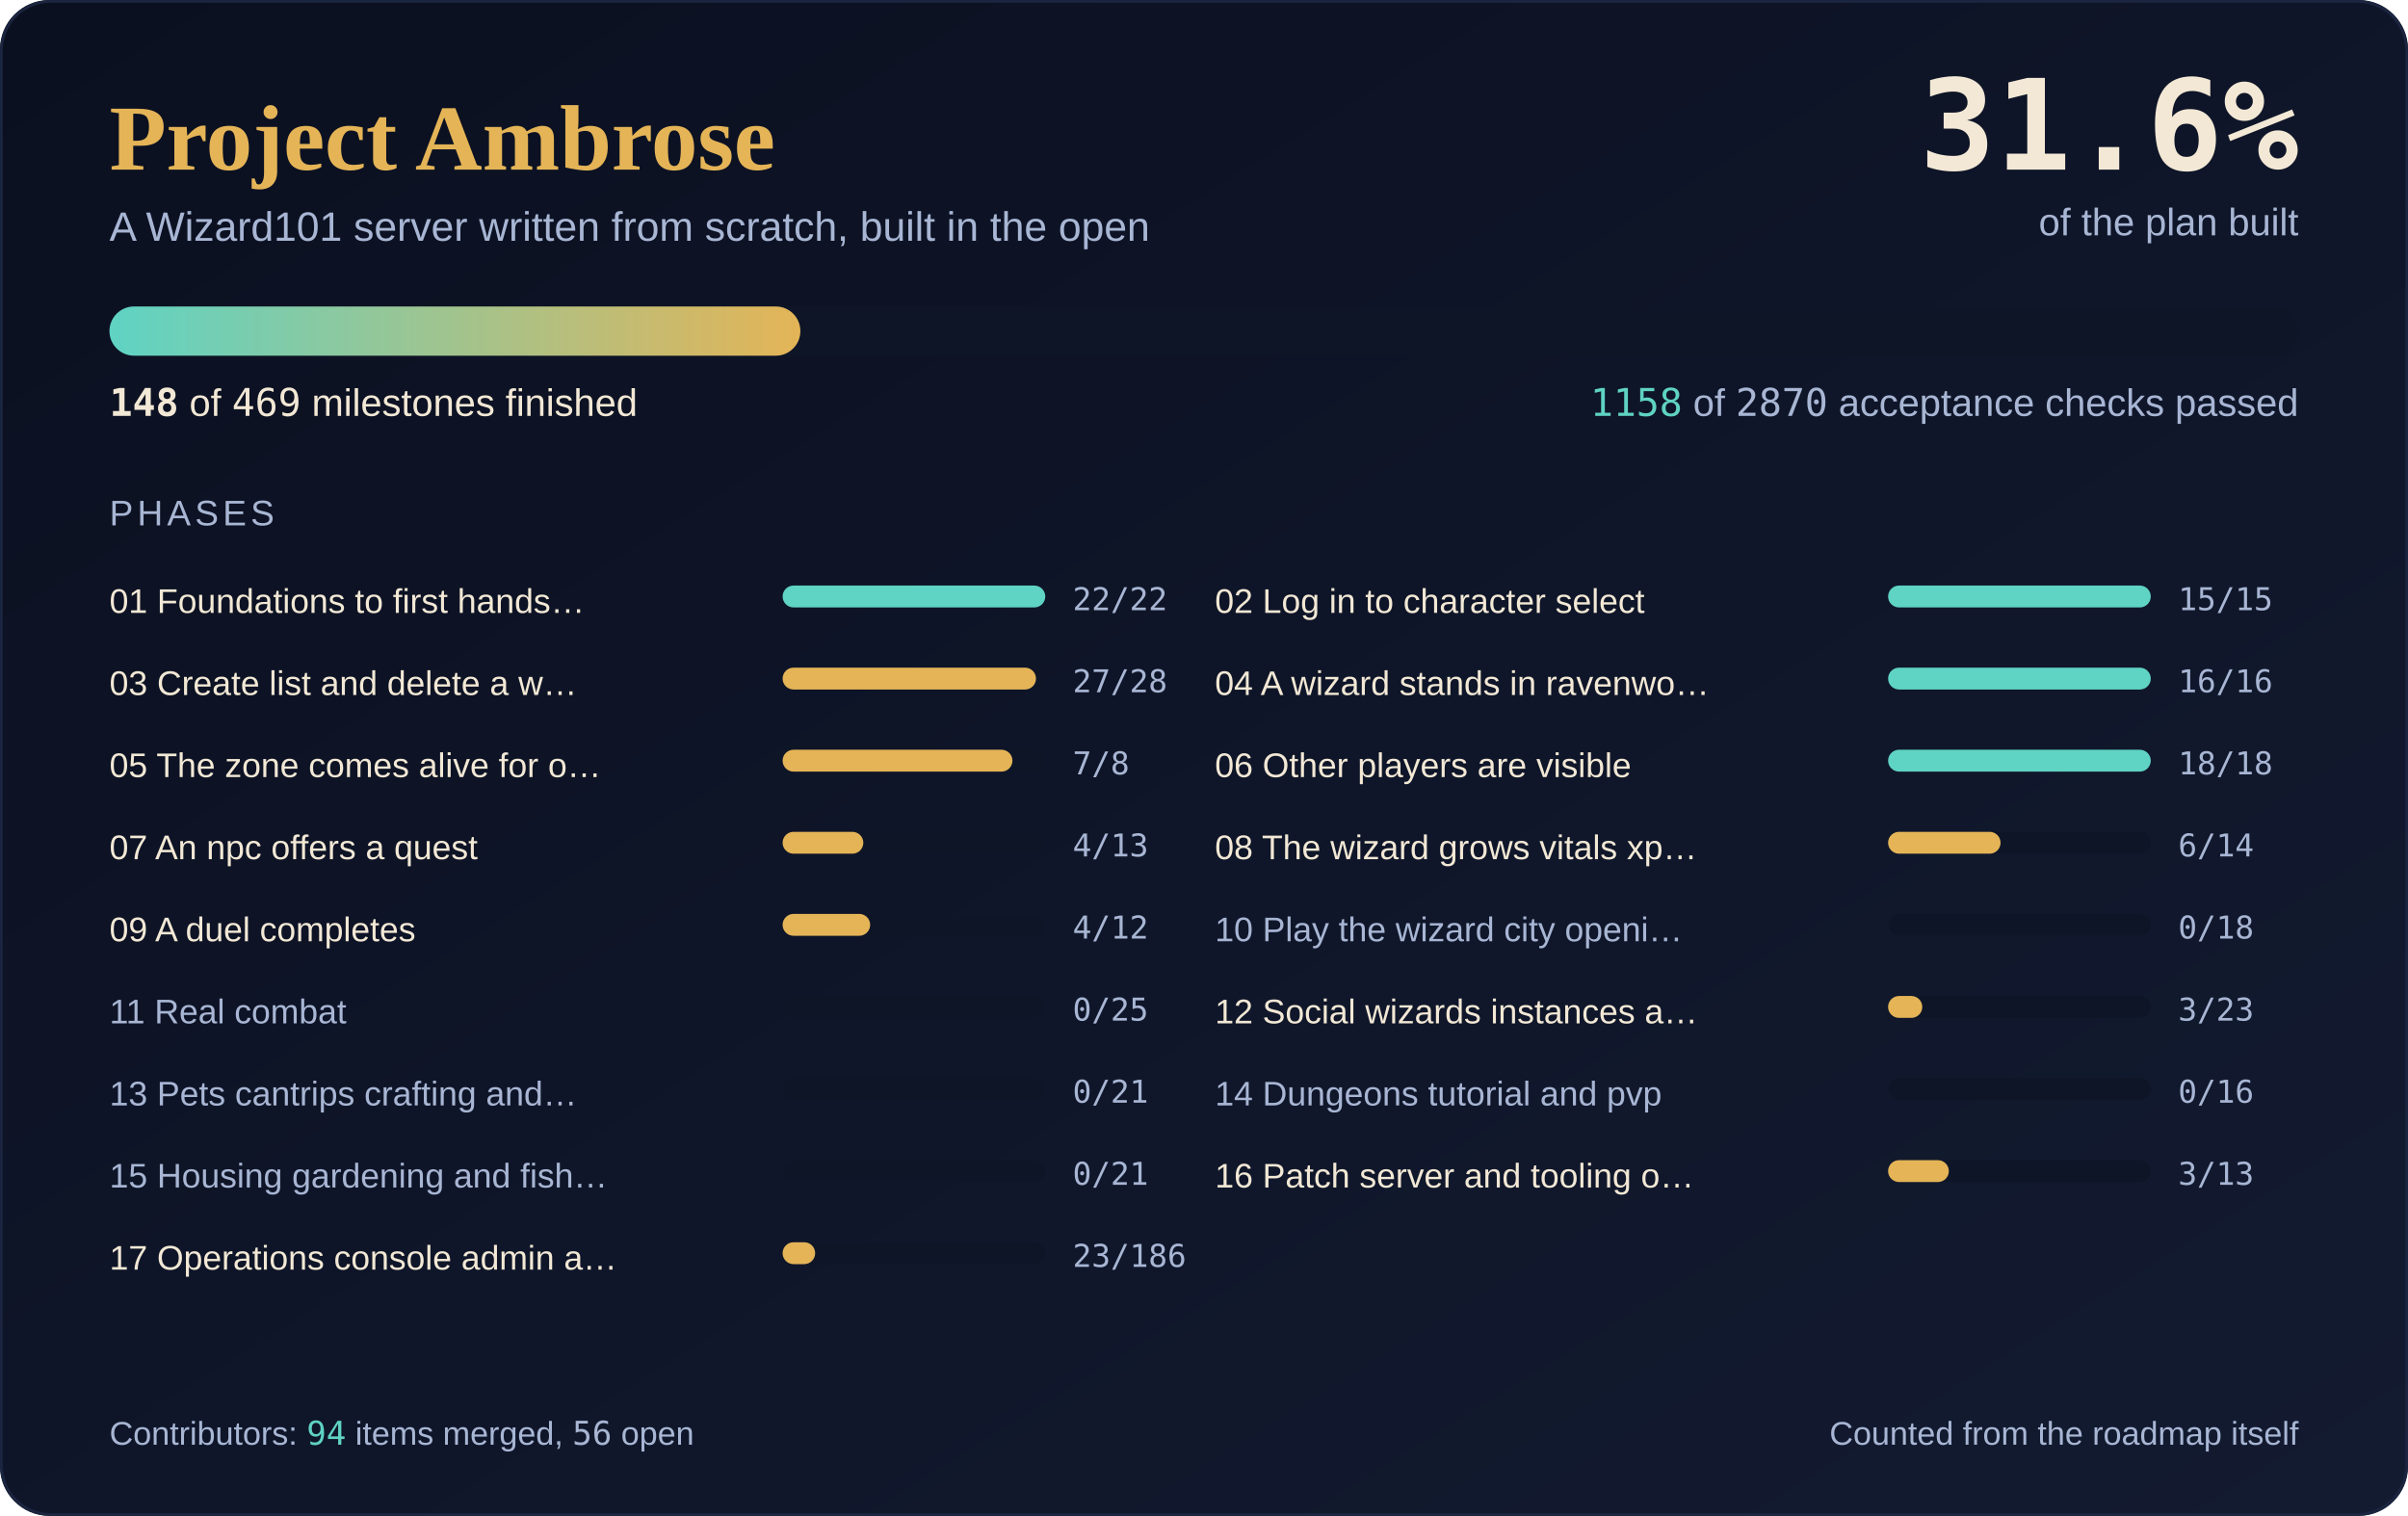
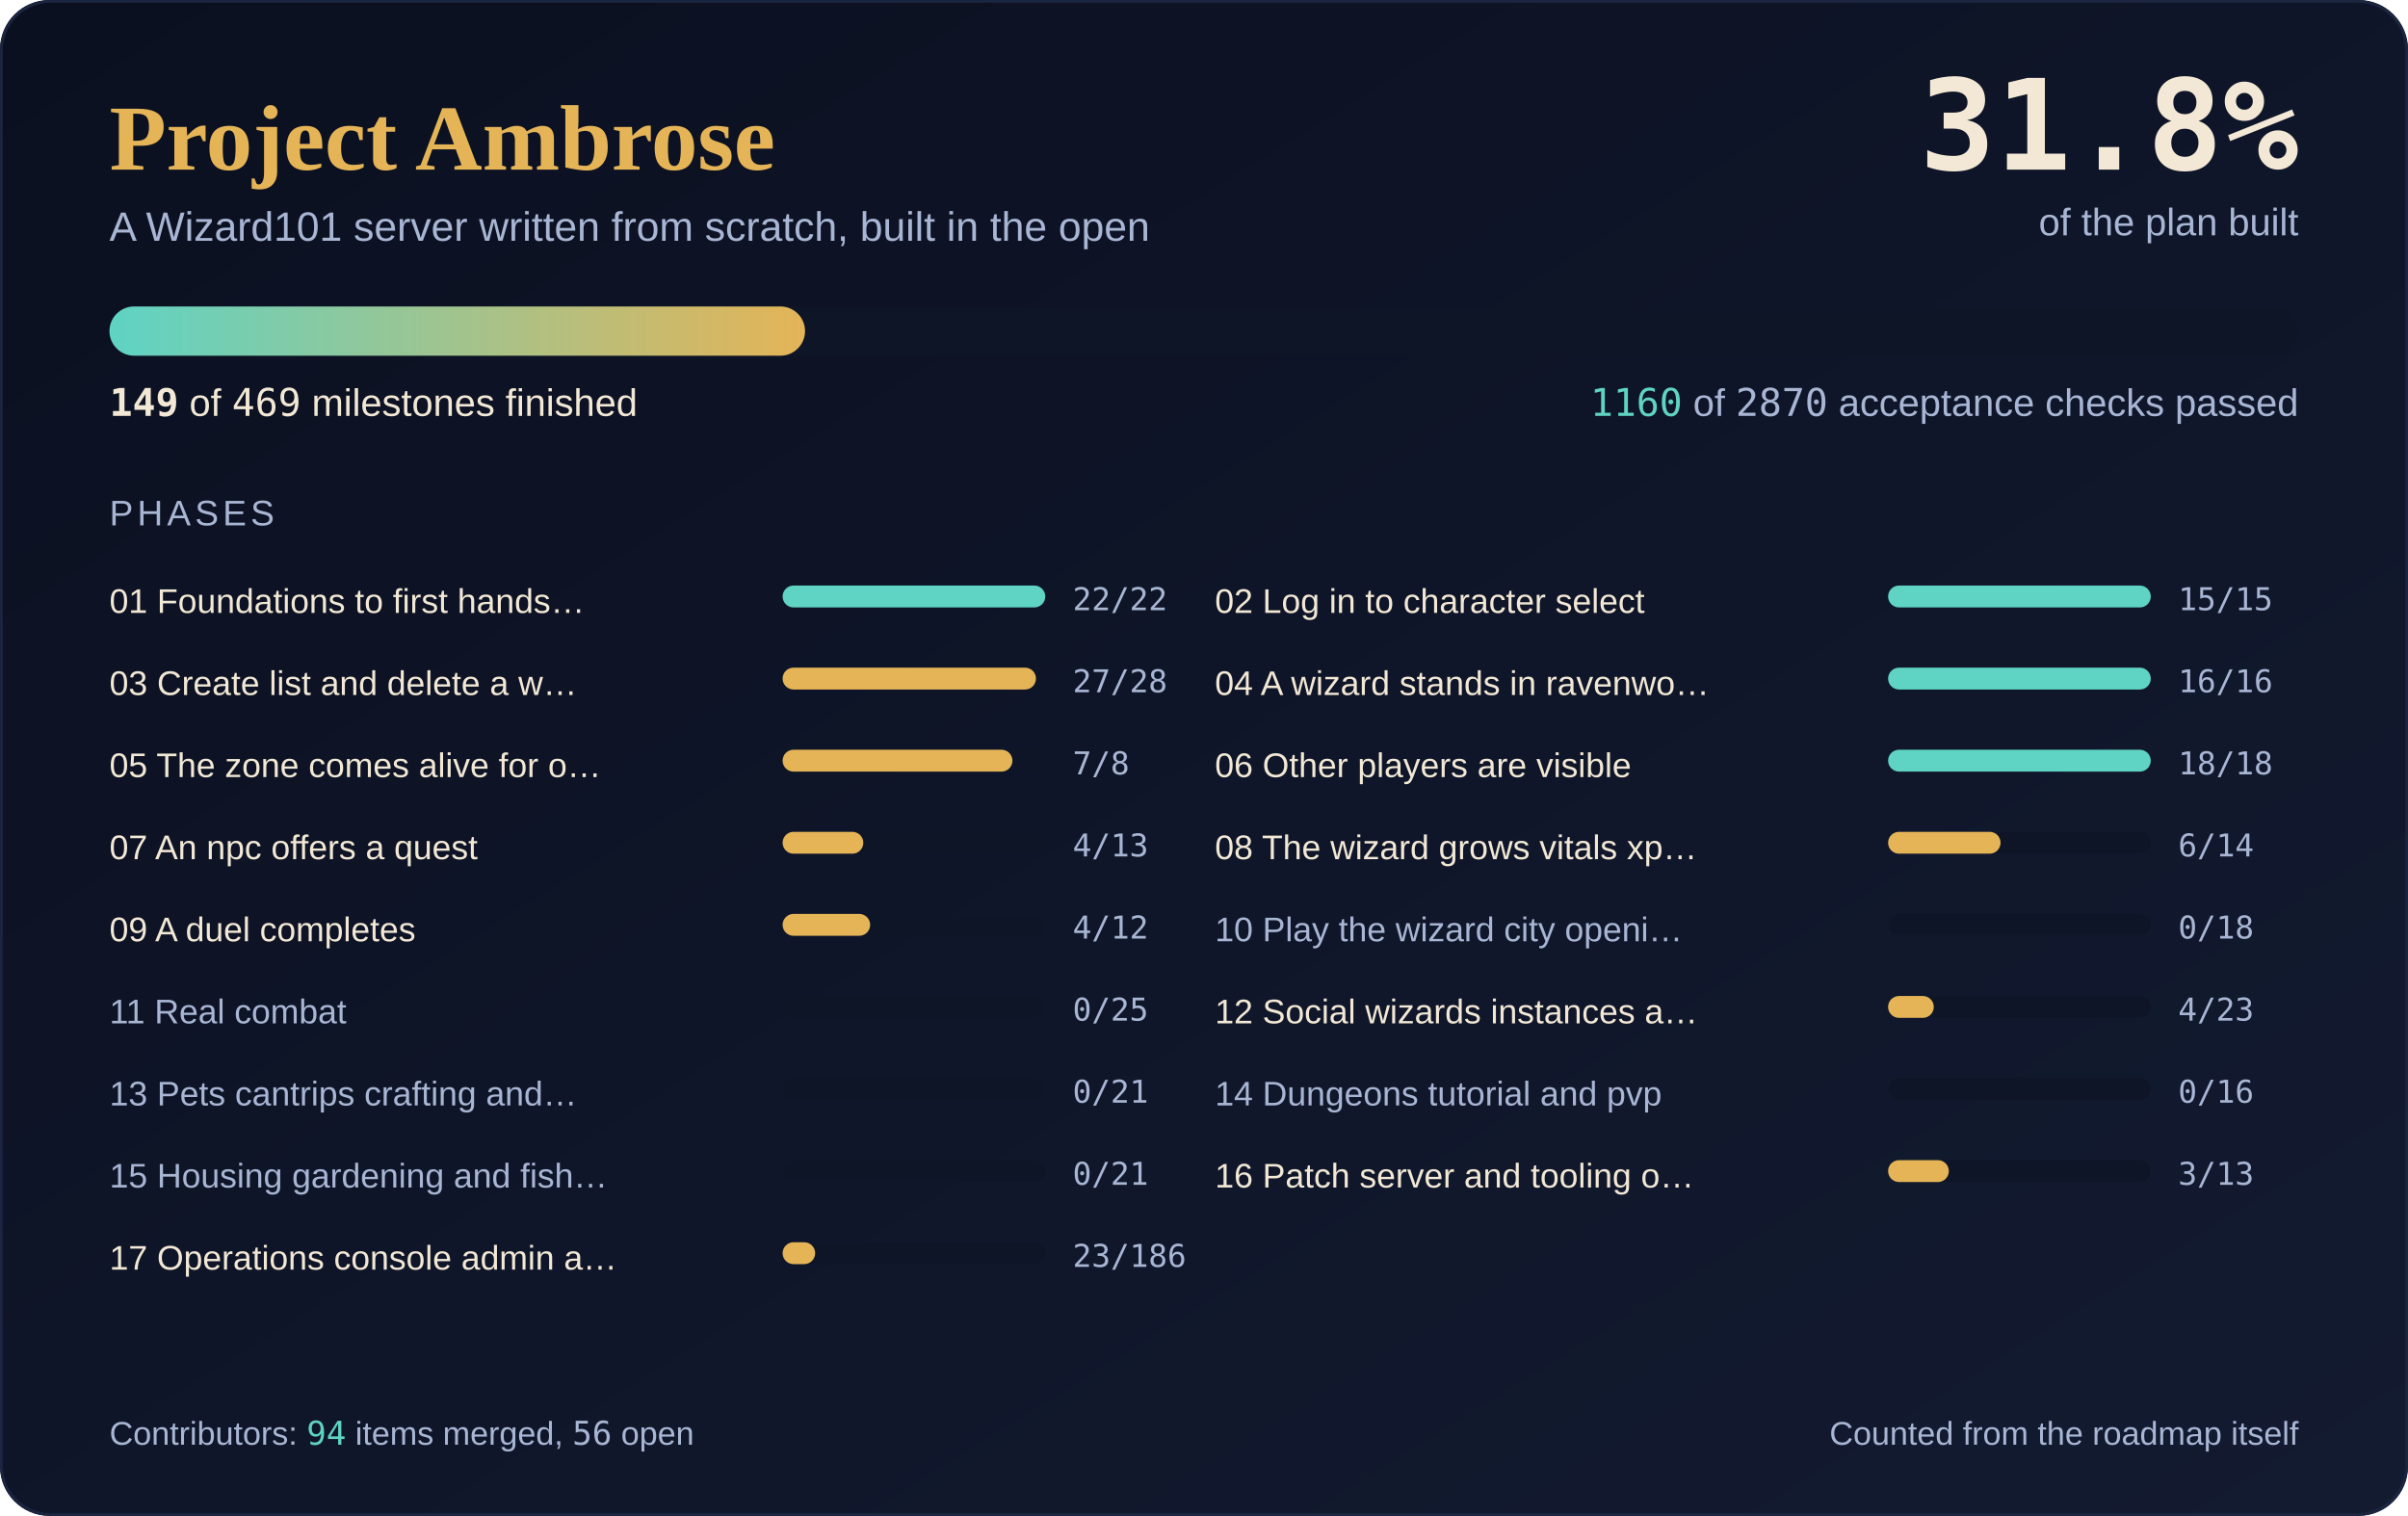
- <svg xmlns="http://www.w3.org/2000/svg" width="880" height="554" viewBox="0 0 880 554" role="img" aria-label="Project Ambrose progress: 148 of 469 milestones complete, 31.6 percent">
+ <svg xmlns="http://www.w3.org/2000/svg" width="880" height="554" viewBox="0 0 880 554" role="img" aria-label="Project Ambrose progress: 149 of 469 milestones complete, 31.8 percent">
  <defs>
    <linearGradient id="sky" x1="0" y1="0" x2="1" y2="1">
      <stop offset="0" stop-color="#0B1020" />
      <stop offset="1" stop-color="#131B31" />
    </linearGradient>
    <linearGradient id="fill" x1="0" y1="0" x2="1" y2="0">
      <stop offset="0" stop-color="#5FD3C4" />
      <stop offset="1" stop-color="#E4B457" />
    </linearGradient>
  </defs>
  <rect width="880" height="554" rx="18" fill="url(#sky)" />
  <rect x="0.5" y="0.5" width="879" height="553" rx="18" fill="none" stroke="#1B2540" />
  <text x="40" y="62" font-family="'Cormorant Garamond', Georgia, 'Times New Roman', serif" font-size="34" font-weight="600" fill="#E4B457">Project Ambrose</text>
  <text x="40" y="88" font-family="Karla, 'Segoe UI', 'Helvetica Neue', Arial, sans-serif" font-size="15" fill="#A8B6D4">A Wizard101 server written from scratch, built in the open</text>
-   <text x="840" y="62" text-anchor="end" font-family="'JetBrains Mono', Consolas, 'DejaVu Sans Mono', monospace" font-size="46" font-weight="700" fill="#F2E8D5">31.6%</text>
+   <text x="840" y="62" text-anchor="end" font-family="'JetBrains Mono', Consolas, 'DejaVu Sans Mono', monospace" font-size="46" font-weight="700" fill="#F2E8D5">31.8%</text>
  <text x="840" y="86" text-anchor="end" font-family="Karla, 'Segoe UI', 'Helvetica Neue', Arial, sans-serif" font-size="14" fill="#A8B6D4">of the plan built</text>
  <rect x="40" y="112" width="800" height="18" rx="9.0" fill="#0E1527" />
-   <rect x="40" y="112" width="252.5" height="18" rx="9.0" fill="url(#fill)" />
+   <rect x="40" y="112" width="254.2" height="18" rx="9.0" fill="url(#fill)" />
  <text x="40" y="152" font-family="Karla, 'Segoe UI', 'Helvetica Neue', Arial, sans-serif" font-size="14" fill="#F2E8D5">
-     <tspan font-family="'JetBrains Mono', Consolas, 'DejaVu Sans Mono', monospace" font-weight="700">148</tspan> of <tspan font-family="'JetBrains Mono', Consolas, 'DejaVu Sans Mono', monospace">469</tspan> milestones finished</text>
+     <tspan font-family="'JetBrains Mono', Consolas, 'DejaVu Sans Mono', monospace" font-weight="700">149</tspan> of <tspan font-family="'JetBrains Mono', Consolas, 'DejaVu Sans Mono', monospace">469</tspan> milestones finished</text>
  <text x="840" y="152" text-anchor="end" font-family="Karla, 'Segoe UI', 'Helvetica Neue', Arial, sans-serif" font-size="14" fill="#A8B6D4">
-     <tspan font-family="'JetBrains Mono', Consolas, 'DejaVu Sans Mono', monospace" fill="#5FD3C4">1158</tspan> of <tspan font-family="'JetBrains Mono', Consolas, 'DejaVu Sans Mono', monospace">2870</tspan> acceptance checks passed</text>
+     <tspan font-family="'JetBrains Mono', Consolas, 'DejaVu Sans Mono', monospace" fill="#5FD3C4">1160</tspan> of <tspan font-family="'JetBrains Mono', Consolas, 'DejaVu Sans Mono', monospace">2870</tspan> acceptance checks passed</text>
  <text x="40" y="192" font-family="Karla, 'Segoe UI', 'Helvetica Neue', Arial, sans-serif" font-size="13" fill="#A8B6D4" letter-spacing="1.5">PHASES</text>
  <text x="40" y="224" font-family="Karla, 'Segoe UI', 'Helvetica Neue', Arial, sans-serif" font-size="12.5" fill="#F2E8D5">01 Foundations to first hands…</text>
  <rect x="286" y="214" width="96" height="8" rx="4.0" fill="#0E1527" />
  <rect x="286" y="214" width="96.0" height="8" rx="4.0" fill="#5FD3C4" />
  <text x="392" y="223" font-family="'JetBrains Mono', Consolas, 'DejaVu Sans Mono', monospace" font-size="11.5" fill="#A8B6D4">22/22</text>
  <text x="444" y="224" font-family="Karla, 'Segoe UI', 'Helvetica Neue', Arial, sans-serif" font-size="12.5" fill="#F2E8D5">02 Log in to character select</text>
  <rect x="690" y="214" width="96" height="8" rx="4.0" fill="#0E1527" />
  <rect x="690" y="214" width="96.0" height="8" rx="4.0" fill="#5FD3C4" />
  <text x="796" y="223" font-family="'JetBrains Mono', Consolas, 'DejaVu Sans Mono', monospace" font-size="11.5" fill="#A8B6D4">15/15</text>
  <text x="40" y="254" font-family="Karla, 'Segoe UI', 'Helvetica Neue', Arial, sans-serif" font-size="12.5" fill="#F2E8D5">03 Create list and delete a w…</text>
  <rect x="286" y="244" width="96" height="8" rx="4.0" fill="#0E1527" />
  <rect x="286" y="244" width="92.6" height="8" rx="4.0" fill="#E4B457" />
  <text x="392" y="253" font-family="'JetBrains Mono', Consolas, 'DejaVu Sans Mono', monospace" font-size="11.5" fill="#A8B6D4">27/28</text>
  <text x="444" y="254" font-family="Karla, 'Segoe UI', 'Helvetica Neue', Arial, sans-serif" font-size="12.5" fill="#F2E8D5">04 A wizard stands in ravenwo…</text>
  <rect x="690" y="244" width="96" height="8" rx="4.0" fill="#0E1527" />
  <rect x="690" y="244" width="96.0" height="8" rx="4.0" fill="#5FD3C4" />
  <text x="796" y="253" font-family="'JetBrains Mono', Consolas, 'DejaVu Sans Mono', monospace" font-size="11.5" fill="#A8B6D4">16/16</text>
  <text x="40" y="284" font-family="Karla, 'Segoe UI', 'Helvetica Neue', Arial, sans-serif" font-size="12.5" fill="#F2E8D5">05 The zone comes alive for o…</text>
  <rect x="286" y="274" width="96" height="8" rx="4.0" fill="#0E1527" />
  <rect x="286" y="274" width="84.0" height="8" rx="4.0" fill="#E4B457" />
  <text x="392" y="283" font-family="'JetBrains Mono', Consolas, 'DejaVu Sans Mono', monospace" font-size="11.5" fill="#A8B6D4">7/8</text>
  <text x="444" y="284" font-family="Karla, 'Segoe UI', 'Helvetica Neue', Arial, sans-serif" font-size="12.5" fill="#F2E8D5">06 Other players are visible</text>
  <rect x="690" y="274" width="96" height="8" rx="4.0" fill="#0E1527" />
  <rect x="690" y="274" width="96.0" height="8" rx="4.0" fill="#5FD3C4" />
  <text x="796" y="283" font-family="'JetBrains Mono', Consolas, 'DejaVu Sans Mono', monospace" font-size="11.5" fill="#A8B6D4">18/18</text>
  <text x="40" y="314" font-family="Karla, 'Segoe UI', 'Helvetica Neue', Arial, sans-serif" font-size="12.5" fill="#F2E8D5">07 An npc offers a quest</text>
  <rect x="286" y="304" width="96" height="8" rx="4.0" fill="#0E1527" />
  <rect x="286" y="304" width="29.5" height="8" rx="4.0" fill="#E4B457" />
  <text x="392" y="313" font-family="'JetBrains Mono', Consolas, 'DejaVu Sans Mono', monospace" font-size="11.5" fill="#A8B6D4">4/13</text>
  <text x="444" y="314" font-family="Karla, 'Segoe UI', 'Helvetica Neue', Arial, sans-serif" font-size="12.5" fill="#F2E8D5">08 The wizard grows vitals xp…</text>
  <rect x="690" y="304" width="96" height="8" rx="4.0" fill="#0E1527" />
  <rect x="690" y="304" width="41.1" height="8" rx="4.0" fill="#E4B457" />
  <text x="796" y="313" font-family="'JetBrains Mono', Consolas, 'DejaVu Sans Mono', monospace" font-size="11.5" fill="#A8B6D4">6/14</text>
  <text x="40" y="344" font-family="Karla, 'Segoe UI', 'Helvetica Neue', Arial, sans-serif" font-size="12.5" fill="#F2E8D5">09 A duel completes</text>
  <rect x="286" y="334" width="96" height="8" rx="4.0" fill="#0E1527" />
  <rect x="286" y="334" width="32.0" height="8" rx="4.0" fill="#E4B457" />
  <text x="392" y="343" font-family="'JetBrains Mono', Consolas, 'DejaVu Sans Mono', monospace" font-size="11.5" fill="#A8B6D4">4/12</text>
  <text x="444" y="344" font-family="Karla, 'Segoe UI', 'Helvetica Neue', Arial, sans-serif" font-size="12.5" fill="#A8B6D4">10 Play the wizard city openi…</text>
  <rect x="690" y="334" width="96" height="8" rx="4.0" fill="#0E1527" />
  <text x="796" y="343" font-family="'JetBrains Mono', Consolas, 'DejaVu Sans Mono', monospace" font-size="11.5" fill="#A8B6D4">0/18</text>
  <text x="40" y="374" font-family="Karla, 'Segoe UI', 'Helvetica Neue', Arial, sans-serif" font-size="12.5" fill="#A8B6D4">11 Real combat</text>
  <rect x="286" y="364" width="96" height="8" rx="4.0" fill="#0E1527" />
  <text x="392" y="373" font-family="'JetBrains Mono', Consolas, 'DejaVu Sans Mono', monospace" font-size="11.5" fill="#A8B6D4">0/25</text>
  <text x="444" y="374" font-family="Karla, 'Segoe UI', 'Helvetica Neue', Arial, sans-serif" font-size="12.5" fill="#F2E8D5">12 Social wizards instances a…</text>
  <rect x="690" y="364" width="96" height="8" rx="4.0" fill="#0E1527" />
-   <rect x="690" y="364" width="12.5" height="8" rx="4.0" fill="#E4B457" />
-   <text x="796" y="373" font-family="'JetBrains Mono', Consolas, 'DejaVu Sans Mono', monospace" font-size="11.5" fill="#A8B6D4">3/23</text>
+   <rect x="690" y="364" width="16.7" height="8" rx="4.0" fill="#E4B457" />
+   <text x="796" y="373" font-family="'JetBrains Mono', Consolas, 'DejaVu Sans Mono', monospace" font-size="11.5" fill="#A8B6D4">4/23</text>
  <text x="40" y="404" font-family="Karla, 'Segoe UI', 'Helvetica Neue', Arial, sans-serif" font-size="12.5" fill="#A8B6D4">13 Pets cantrips crafting and…</text>
  <rect x="286" y="394" width="96" height="8" rx="4.0" fill="#0E1527" />
  <text x="392" y="403" font-family="'JetBrains Mono', Consolas, 'DejaVu Sans Mono', monospace" font-size="11.5" fill="#A8B6D4">0/21</text>
  <text x="444" y="404" font-family="Karla, 'Segoe UI', 'Helvetica Neue', Arial, sans-serif" font-size="12.5" fill="#A8B6D4">14 Dungeons tutorial and pvp</text>
  <rect x="690" y="394" width="96" height="8" rx="4.0" fill="#0E1527" />
  <text x="796" y="403" font-family="'JetBrains Mono', Consolas, 'DejaVu Sans Mono', monospace" font-size="11.5" fill="#A8B6D4">0/16</text>
  <text x="40" y="434" font-family="Karla, 'Segoe UI', 'Helvetica Neue', Arial, sans-serif" font-size="12.5" fill="#A8B6D4">15 Housing gardening and fish…</text>
  <rect x="286" y="424" width="96" height="8" rx="4.0" fill="#0E1527" />
  <text x="392" y="433" font-family="'JetBrains Mono', Consolas, 'DejaVu Sans Mono', monospace" font-size="11.5" fill="#A8B6D4">0/21</text>
  <text x="444" y="434" font-family="Karla, 'Segoe UI', 'Helvetica Neue', Arial, sans-serif" font-size="12.5" fill="#F2E8D5">16 Patch server and tooling o…</text>
  <rect x="690" y="424" width="96" height="8" rx="4.0" fill="#0E1527" />
  <rect x="690" y="424" width="22.2" height="8" rx="4.0" fill="#E4B457" />
  <text x="796" y="433" font-family="'JetBrains Mono', Consolas, 'DejaVu Sans Mono', monospace" font-size="11.5" fill="#A8B6D4">3/13</text>
  <text x="40" y="464" font-family="Karla, 'Segoe UI', 'Helvetica Neue', Arial, sans-serif" font-size="12.5" fill="#F2E8D5">17 Operations console admin a…</text>
  <rect x="286" y="454" width="96" height="8" rx="4.0" fill="#0E1527" />
  <rect x="286" y="454" width="11.9" height="8" rx="4.0" fill="#E4B457" />
  <text x="392" y="463" font-family="'JetBrains Mono', Consolas, 'DejaVu Sans Mono', monospace" font-size="11.5" fill="#A8B6D4">23/186</text>
  <text x="40" y="528" font-family="Karla, 'Segoe UI', 'Helvetica Neue', Arial, sans-serif" font-size="12" fill="#A8B6D4">Contributors: <tspan font-family="'JetBrains Mono', Consolas, 'DejaVu Sans Mono', monospace" fill="#5FD3C4">94</tspan> items merged, <tspan font-family="'JetBrains Mono', Consolas, 'DejaVu Sans Mono', monospace">56</tspan> open</text>
  <text x="840" y="528" text-anchor="end" font-family="Karla, 'Segoe UI', 'Helvetica Neue', Arial, sans-serif" font-size="12" fill="#A8B6D4">Counted from the roadmap itself</text>
</svg>
